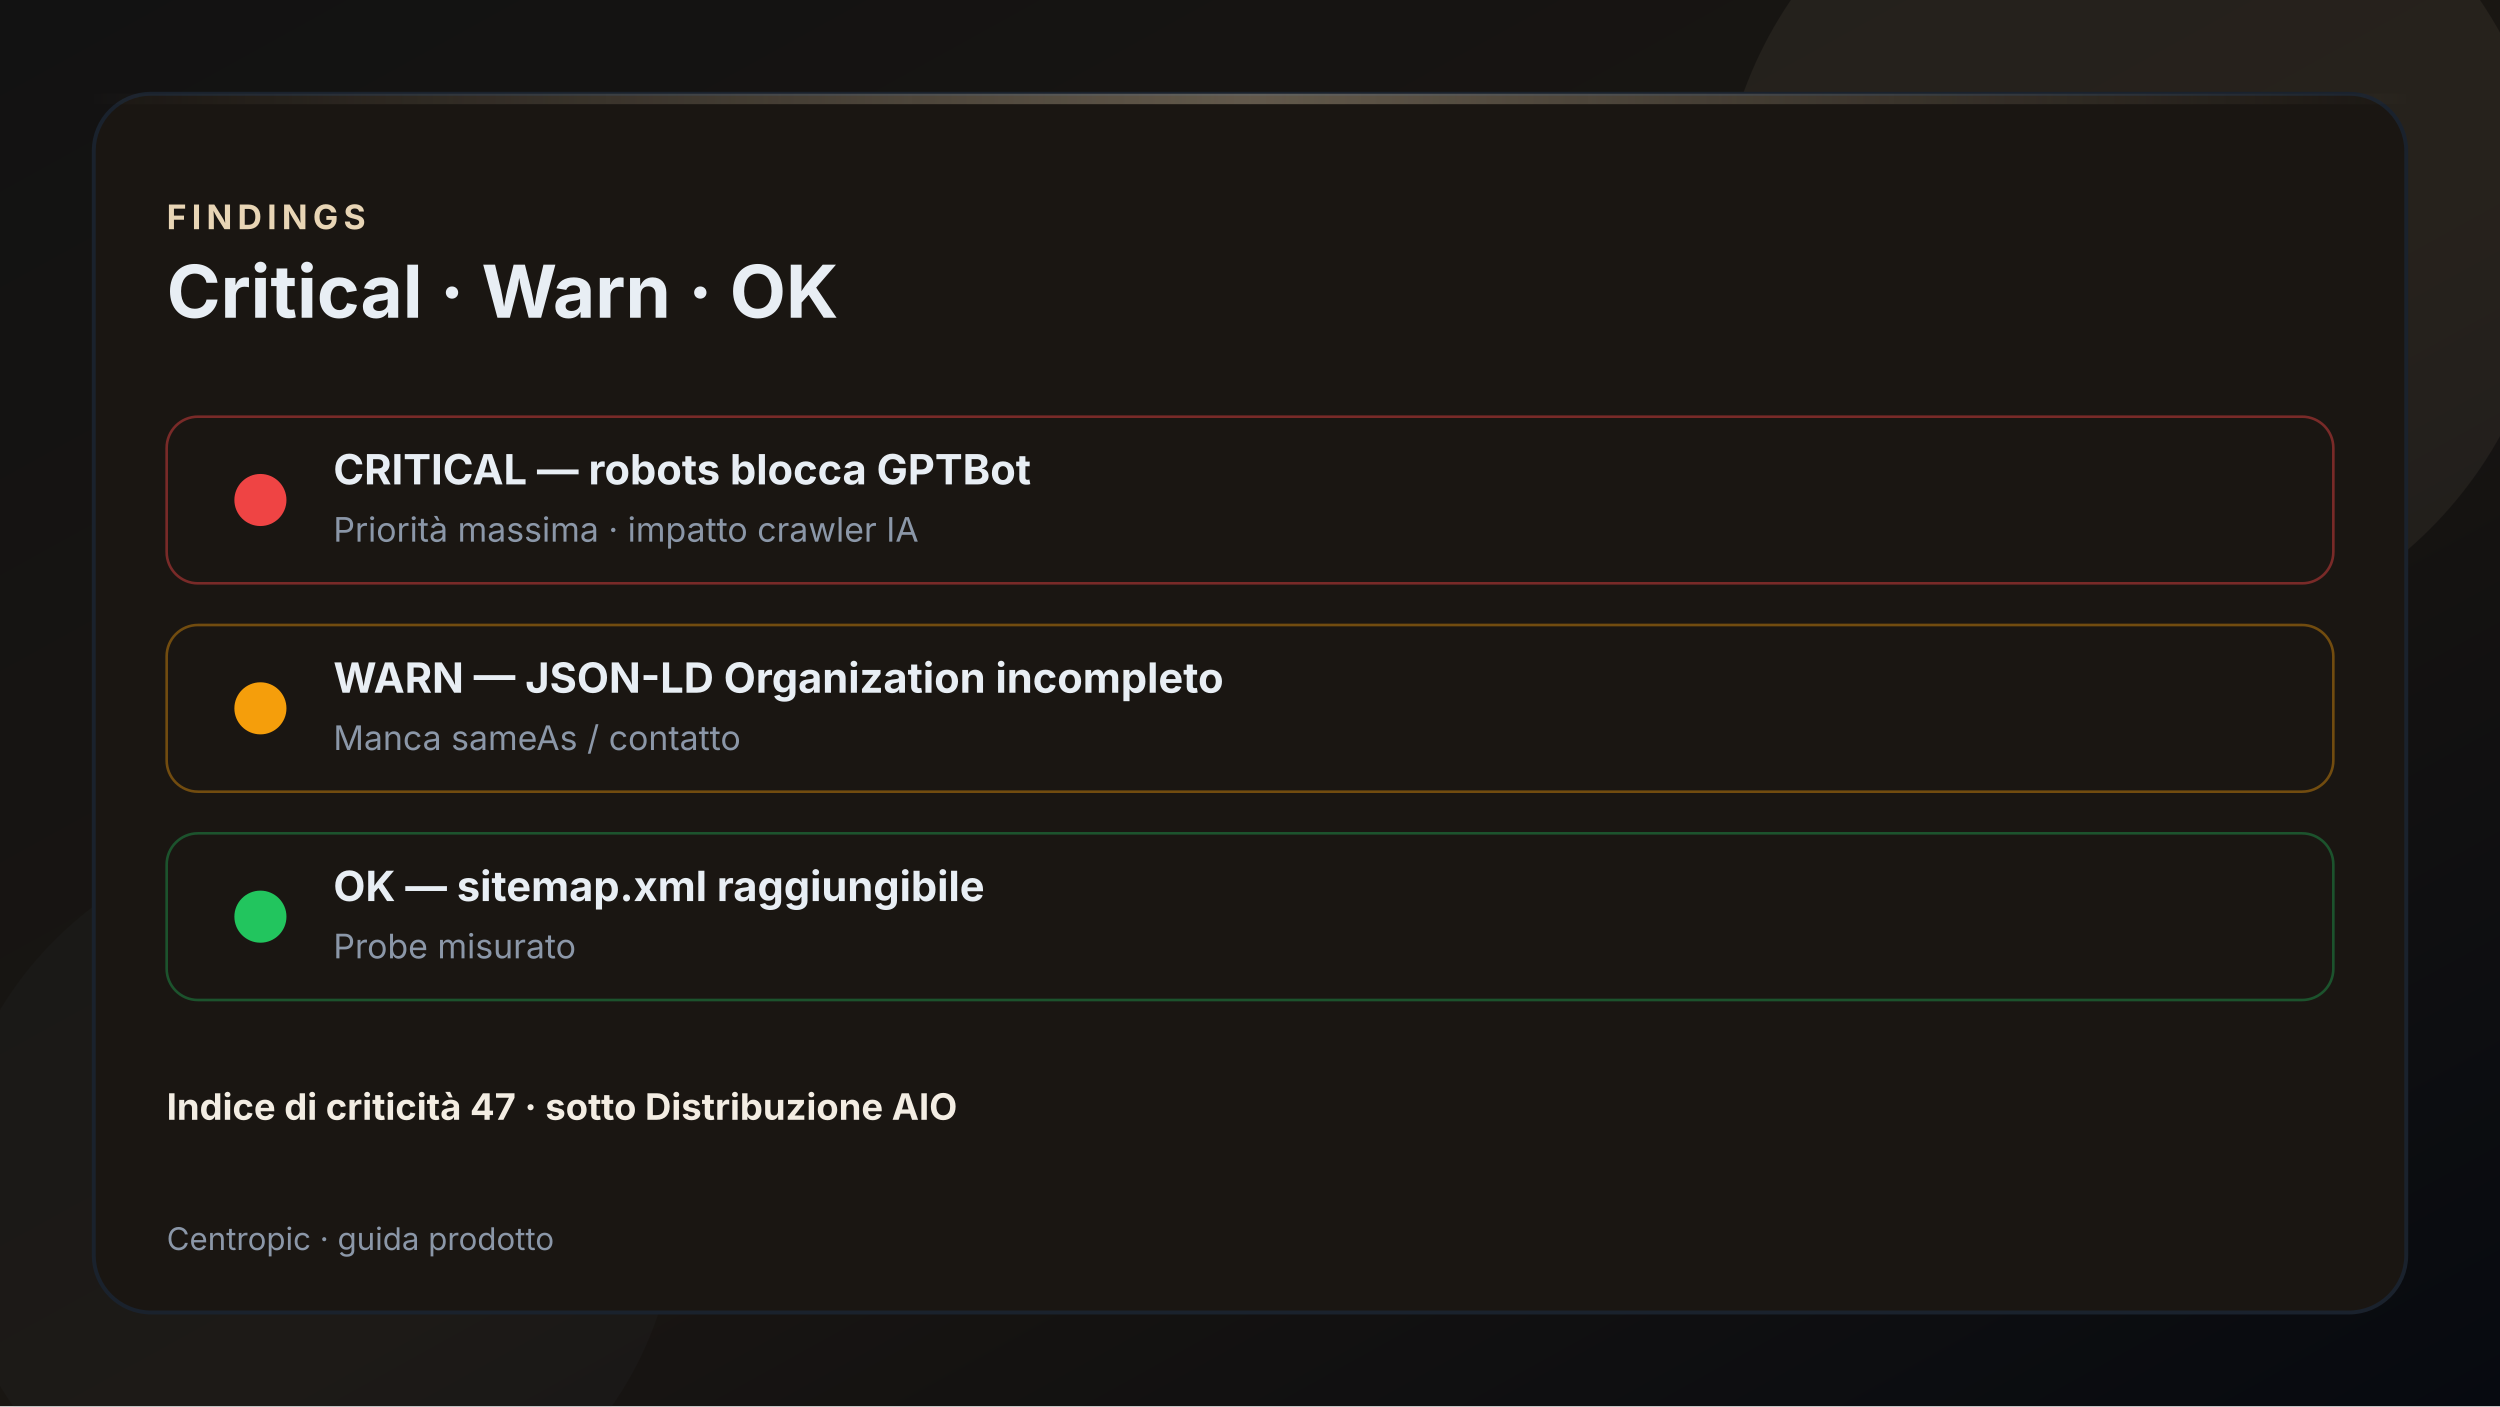
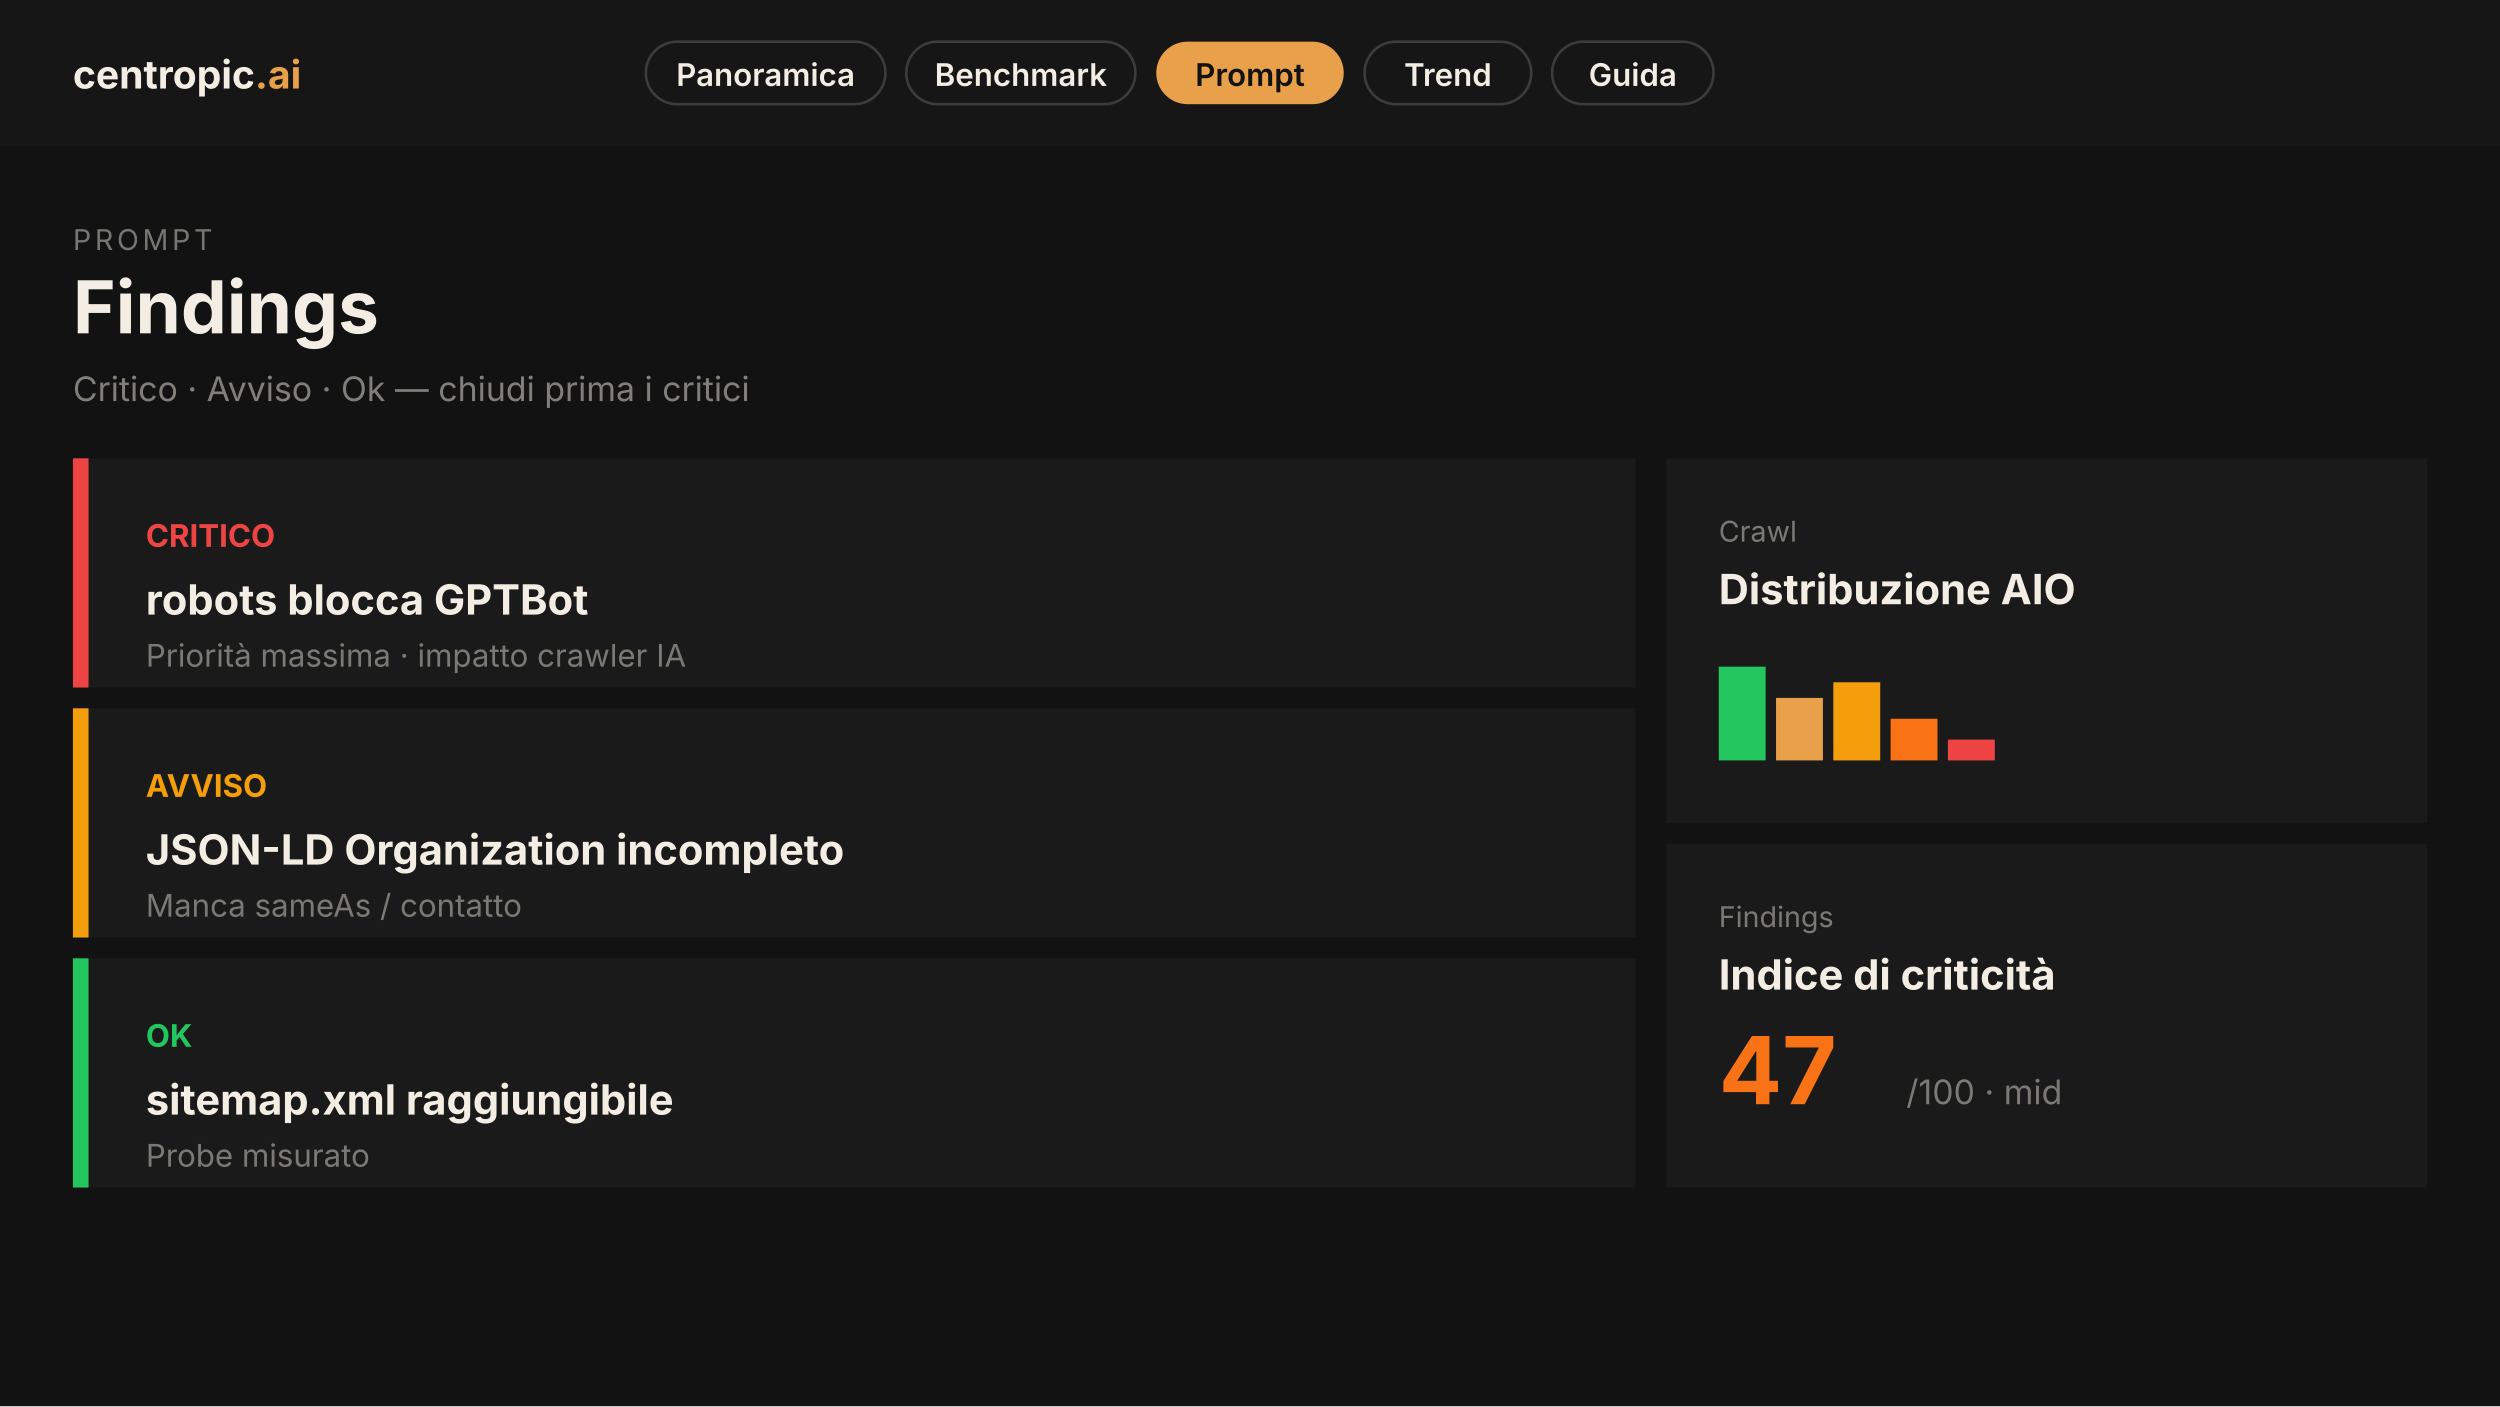
- <svg xmlns="http://www.w3.org/2000/svg" width="960" height="540" viewBox="0 0 960 540" role="img" aria-labelledby="t d">
-   <defs>
-     <linearGradient id="bg" x1="0" y1="0" x2="1" y2="1">
-       <stop offset="0%" stop-color="#121212" />
-       <stop offset="55%" stop-color="#1A1612" />
-       <stop offset="100%" stop-color="#070A10" />
-     </linearGradient>
-     <linearGradient id="glow" x1="0" y1="0" x2="1" y2="0">
-       <stop offset="0%" stop-color="#E8D5B5" stop-opacity="0" />
-       <stop offset="50%" stop-color="#E8D5B5" stop-opacity=".35" />
-       <stop offset="100%" stop-color="#E8D5B5" stop-opacity="0" />
-     </linearGradient>
-     <filter id="soft" x="-20%" y="-20%" width="140%" height="140%">
-       <feGaussianBlur stdDeviation="12" result="b" />
-       <feMerge>
-         <feMergeNode in="b" />
-         <feMergeNode in="SourceGraphic" />
-       </feMerge>
-     </filter>
-   </defs>
-   <rect width="960" height="540" fill="url(#bg)" />
-   <circle cx="820" cy="90" r="160" fill="#E8D5B5" opacity=".06" />
-   <circle cx="120" cy="460" r="140" fill="#5B6B7A" opacity=".05" />
-   <rect x="36" y="36" width="888" height="468" rx="22" fill="#1A1612" stroke="#1A222D" stroke-width="1.5" />
-   <rect x="36" y="36" width="888" height="4" fill="url(#glow)" />
-   <text x="64" y="88" fill="#E8D5B5" font-family="'Inter', system-ui, sans-serif" font-size="13" font-weight="700" letter-spacing="2">FINDINGS</text>
-   <text x="64" y="122" fill="#E8EEF4" font-family="'Inter', system-ui, sans-serif" font-size="28" font-weight="700">Critical · Warn · OK</text>
-   <g font-family="'Inter', system-ui, sans-serif">
-     <rect x="64" y="160" width="832" height="64" rx="12" fill="#1A1612" stroke="#EF4444" stroke-opacity=".45" />
-     <circle cx="100" cy="192" r="10" fill="#EF4444" />
-     <text x="128" y="186" fill="#E8EEF4" font-size="16" font-weight="700">CRITICAL — robots blocca GPTBot</text>
-     <text x="128" y="208" fill="#8B97A8" font-size="13">Priorità massima · impatto crawler IA</text>
-     <rect x="64" y="240" width="832" height="64" rx="12" fill="#1A1612" stroke="#F59E0B" stroke-opacity=".4" />
-     <circle cx="100" cy="272" r="10" fill="#F59E0B" />
-     <text x="128" y="266" fill="#E8EEF4" font-size="16" font-weight="700">WARN — JSON-LD Organization incompleto</text>
-     <text x="128" y="288" fill="#8B97A8" font-size="13">Manca sameAs / contatto</text>
-     <rect x="64" y="320" width="832" height="64" rx="12" fill="#1A1612" stroke="#22C55E" stroke-opacity=".35" />
-     <circle cx="100" cy="352" r="10" fill="#22C55E" />
-     <text x="128" y="346" fill="#E8EEF4" font-size="16" font-weight="700">OK — sitemap.xml raggiungibile</text>
-     <text x="128" y="368" fill="#8B97A8" font-size="13">Probe misurato</text>
+ <svg xmlns="http://www.w3.org/2000/svg" viewBox="0 0 960 540" role="img" aria-label="Findings e indice di criticità">
+   <rect width="960" height="540" fill="#121212" />
+   <rect width="960" height="56" fill="#161616" />
+   <text x="28" y="34" fill="#F3EDE3" font-family="Inter, system-ui, sans-serif" font-size="15" font-weight="650">centropic<tspan fill="#E8A04A">.ai</tspan>
+   </text>
+   <g font-family="Inter, system-ui, sans-serif" font-size="12" font-weight="600">
+     <rect x="248" y="16" width="92" height="24" rx="12" fill="none" stroke="rgba(243,237,227,0.18)" />
+     <text x="294" y="33" text-anchor="middle" fill="#F3EDE3">Panoramica</text>
+     <rect x="348" y="16" width="88" height="24" rx="12" fill="none" stroke="rgba(243,237,227,0.18)" />
+     <text x="392" y="33" text-anchor="middle" fill="#F3EDE3">Benchmark</text>
+     <rect x="444" y="16" width="72" height="24" rx="12" fill="#E8A04A" />
+     <text x="480" y="33" text-anchor="middle" fill="#121212">Prompt</text>
+     <rect x="524" y="16" width="64" height="24" rx="12" fill="none" stroke="rgba(243,237,227,0.18)" />
+     <text x="556" y="33" text-anchor="middle" fill="#F3EDE3">Trend</text>
+     <rect x="596" y="16" width="62" height="24" rx="12" fill="none" stroke="rgba(243,237,227,0.18)" />
+     <text x="627" y="33" text-anchor="middle" fill="#F3EDE3">Guida</text>
  </g>
-   <text x="64" y="430" fill="#F3EDE3" font-family="'Inter', system-ui, sans-serif" font-size="14" font-weight="700">Indice di criticità 47 · sotto Distribuzione AIO</text>
-   <text x="64" y="480" fill="#8B97A8" font-family="'Inter', system-ui, sans-serif" font-size="12">Centropic · guida prodotto</text>
+   <text x="28" y="96" fill="rgba(243,237,227,0.45)" font-family="Inter, system-ui, sans-serif" font-size="11" letter-spacing="1.4">PROMPT</text>
+   <text x="28" y="128" fill="#F3EDE3" font-family="Inter, system-ui, sans-serif" font-size="28" font-weight="700">Findings</text>
+   <text x="28" y="154" fill="rgba(243,237,227,0.5)" font-family="Inter, system-ui, sans-serif" font-size="13">Critico · Avviso · Ok — chiudi prima i critici</text>
+   <g font-family="Inter, system-ui, sans-serif">
+     <rect x="28" y="176" width="600" height="88" fill="#1A1A1A" />
+     <rect x="28" y="176" width="6" height="88" fill="#EF4444" />
+     <text x="56" y="210" fill="#EF4444" font-size="12" font-weight="700">CRITICO</text>
+     <text x="56" y="236" fill="#F3EDE3" font-size="16" font-weight="650">robots blocca GPTBot</text>
+     <text x="56" y="256" fill="rgba(243,237,227,0.45)" font-size="12">Priorità massima · impatto crawler IA</text>
+     <rect x="28" y="272" width="600" height="88" fill="#1A1A1A" />
+     <rect x="28" y="272" width="6" height="88" fill="#F59E0B" />
+     <text x="56" y="306" fill="#F59E0B" font-size="12" font-weight="700">AVVISO</text>
+     <text x="56" y="332" fill="#F3EDE3" font-size="16" font-weight="650">JSON-LD Organization incompleto</text>
+     <text x="56" y="352" fill="rgba(243,237,227,0.45)" font-size="12">Manca sameAs / contatto</text>
+     <rect x="28" y="368" width="600" height="88" fill="#1A1A1A" />
+     <rect x="28" y="368" width="6" height="88" fill="#22C55E" />
+     <text x="56" y="402" fill="#22C55E" font-size="12" font-weight="700">OK</text>
+     <text x="56" y="428" fill="#F3EDE3" font-size="16" font-weight="650">sitemap.xml raggiungibile</text>
+     <text x="56" y="448" fill="rgba(243,237,227,0.45)" font-size="12">Probe misurato</text>
+     <rect x="640" y="176" width="292" height="140" fill="#1A1A1A" />
+     <text x="660" y="208" fill="rgba(243,237,227,0.45)" font-size="11">Crawl</text>
+     <text x="660" y="232" fill="#F3EDE3" font-size="16" font-weight="650">Distribuzione AIO</text>
+     <rect x="660" y="256" width="18" height="36" fill="#22C55E" />
+     <rect x="682" y="268" width="18" height="24" fill="#E8A04A" />
+     <rect x="704" y="262" width="18" height="30" fill="#F59E0B" />
+     <rect x="726" y="276" width="18" height="16" fill="#F97316" />
+     <rect x="748" y="284" width="18" height="8" fill="#EF4444" />
+     <rect x="640" y="324" width="292" height="132" fill="#1A1A1A" />
+     <text x="660" y="356" fill="rgba(243,237,227,0.45)" font-size="11">Findings</text>
+     <text x="660" y="380" fill="#F3EDE3" font-size="16" font-weight="650">Indice di criticità</text>
+     <text x="660" y="424" fill="#F97316" font-size="36" font-weight="720">47</text>
+     <text x="732" y="424" fill="rgba(243,237,227,0.45)" font-size="13">/100 · mid</text>
+   </g>
</svg>
